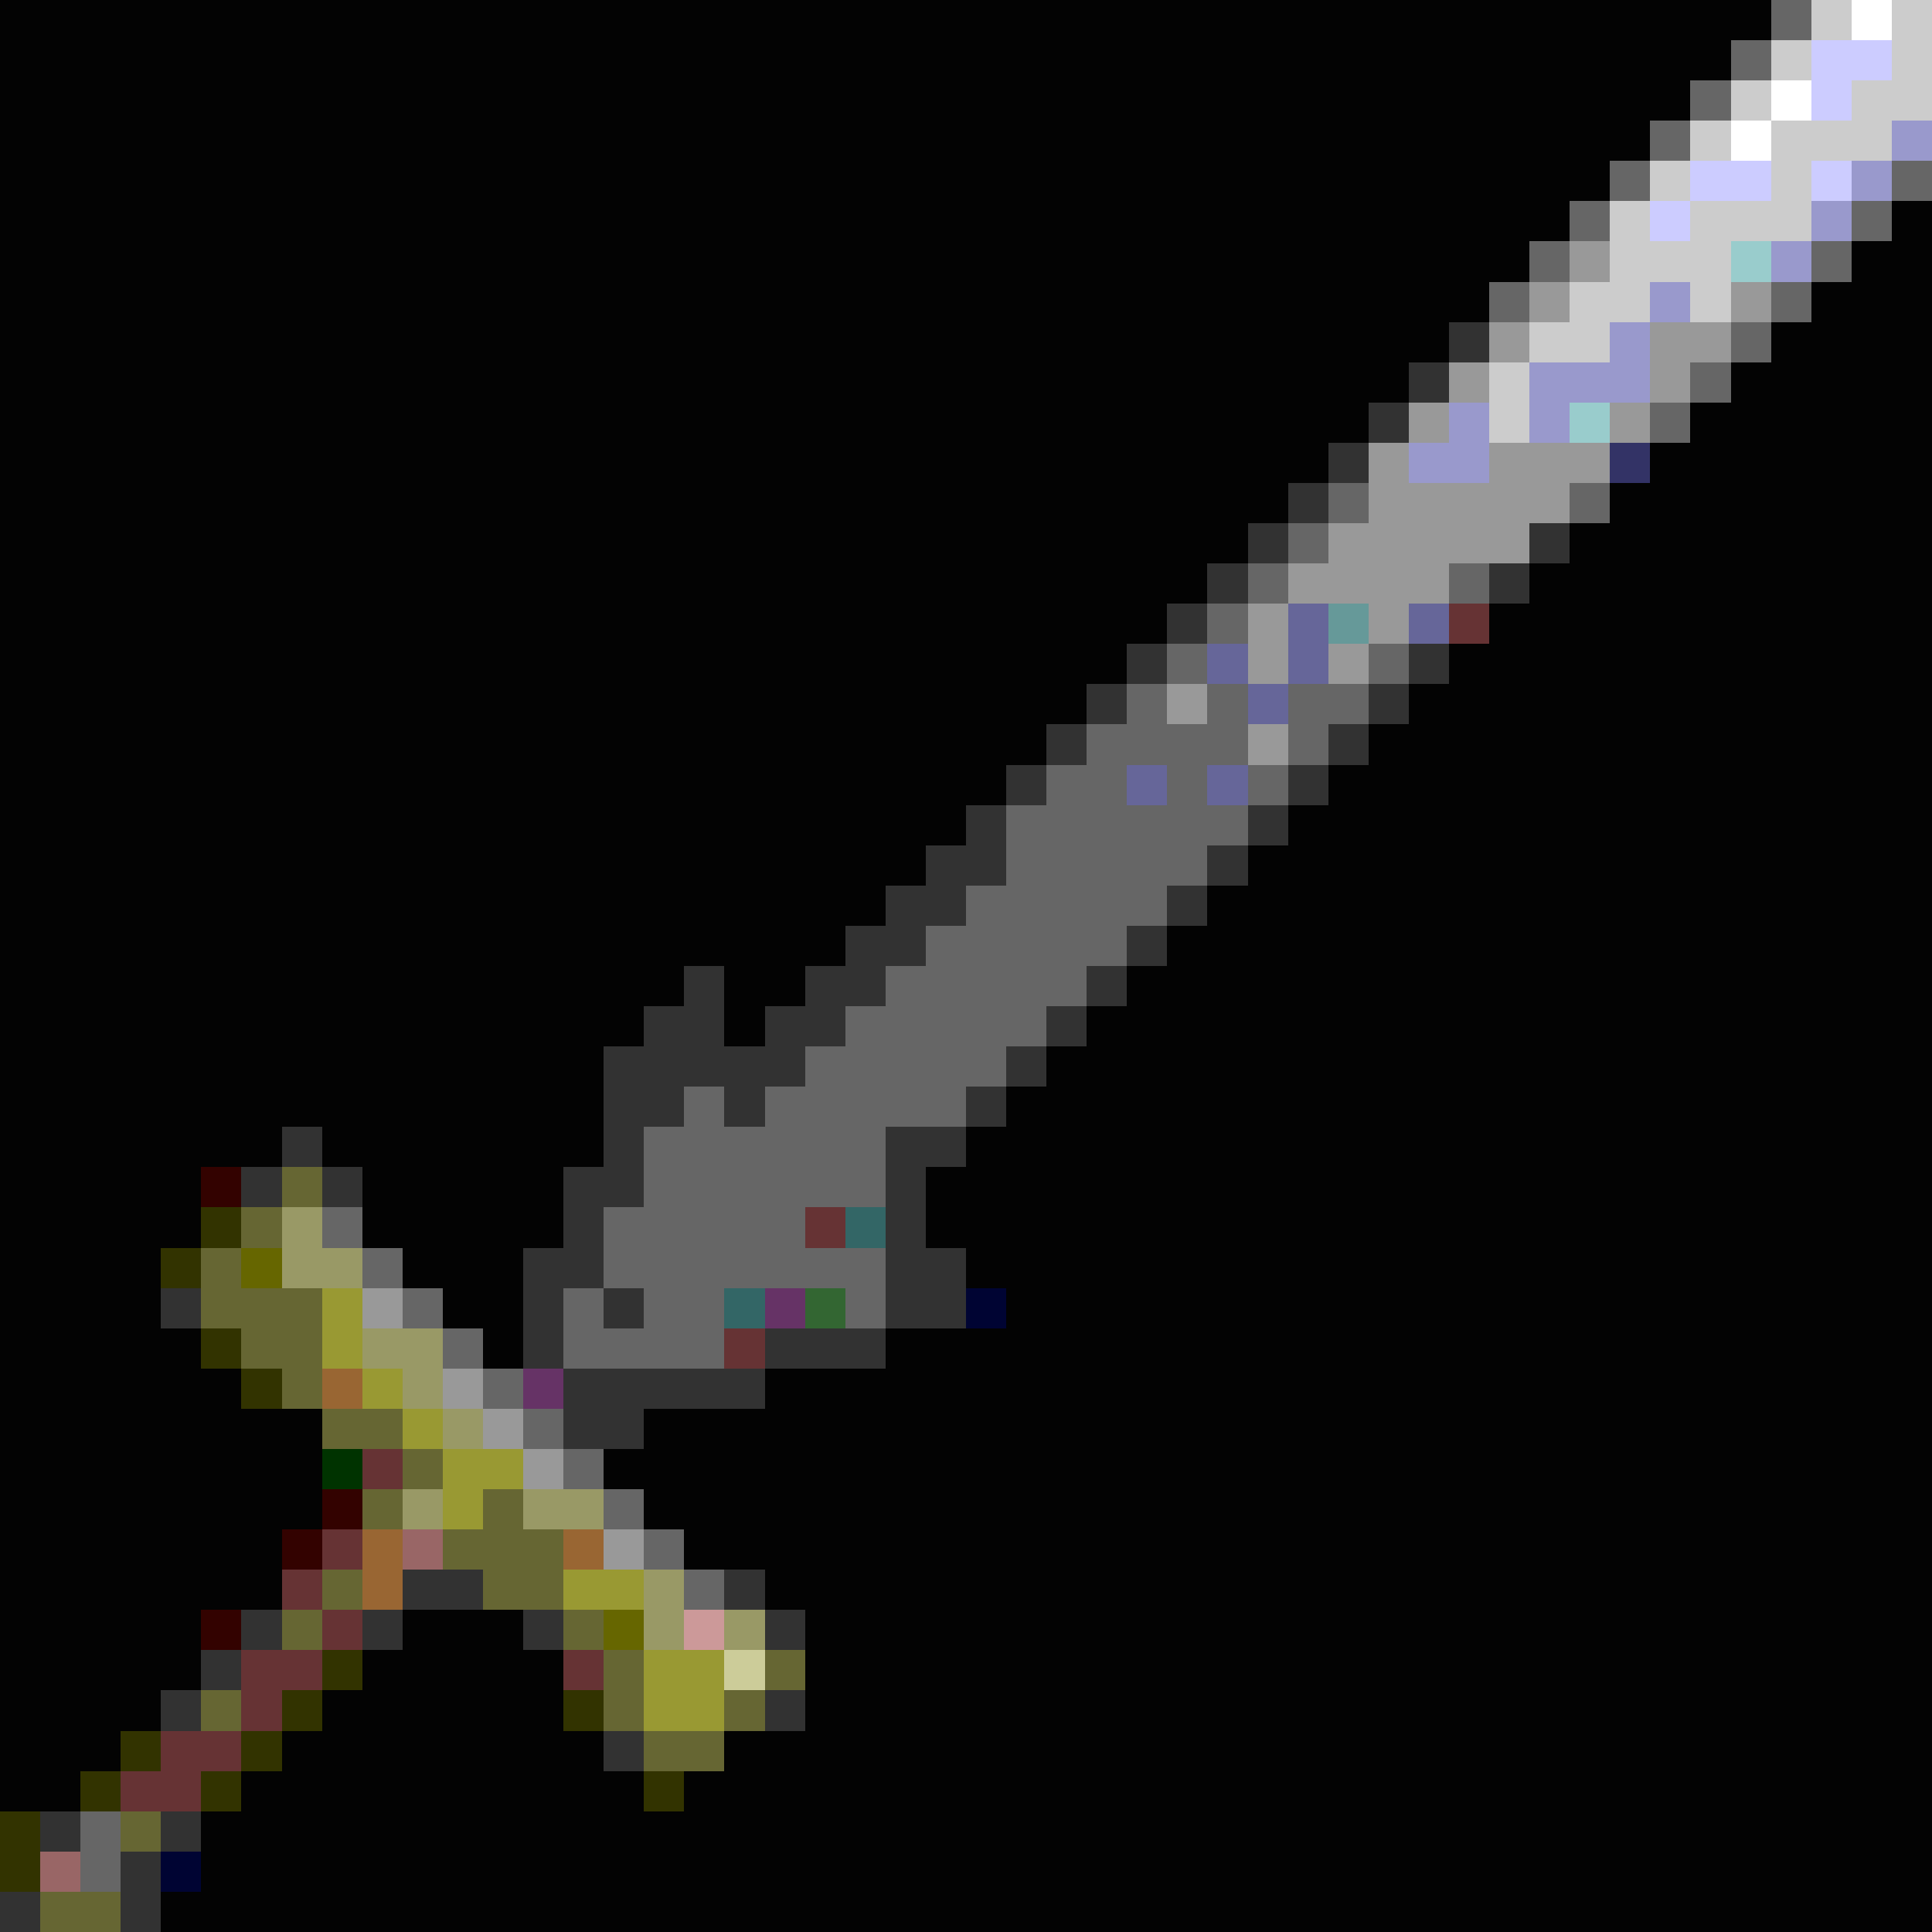
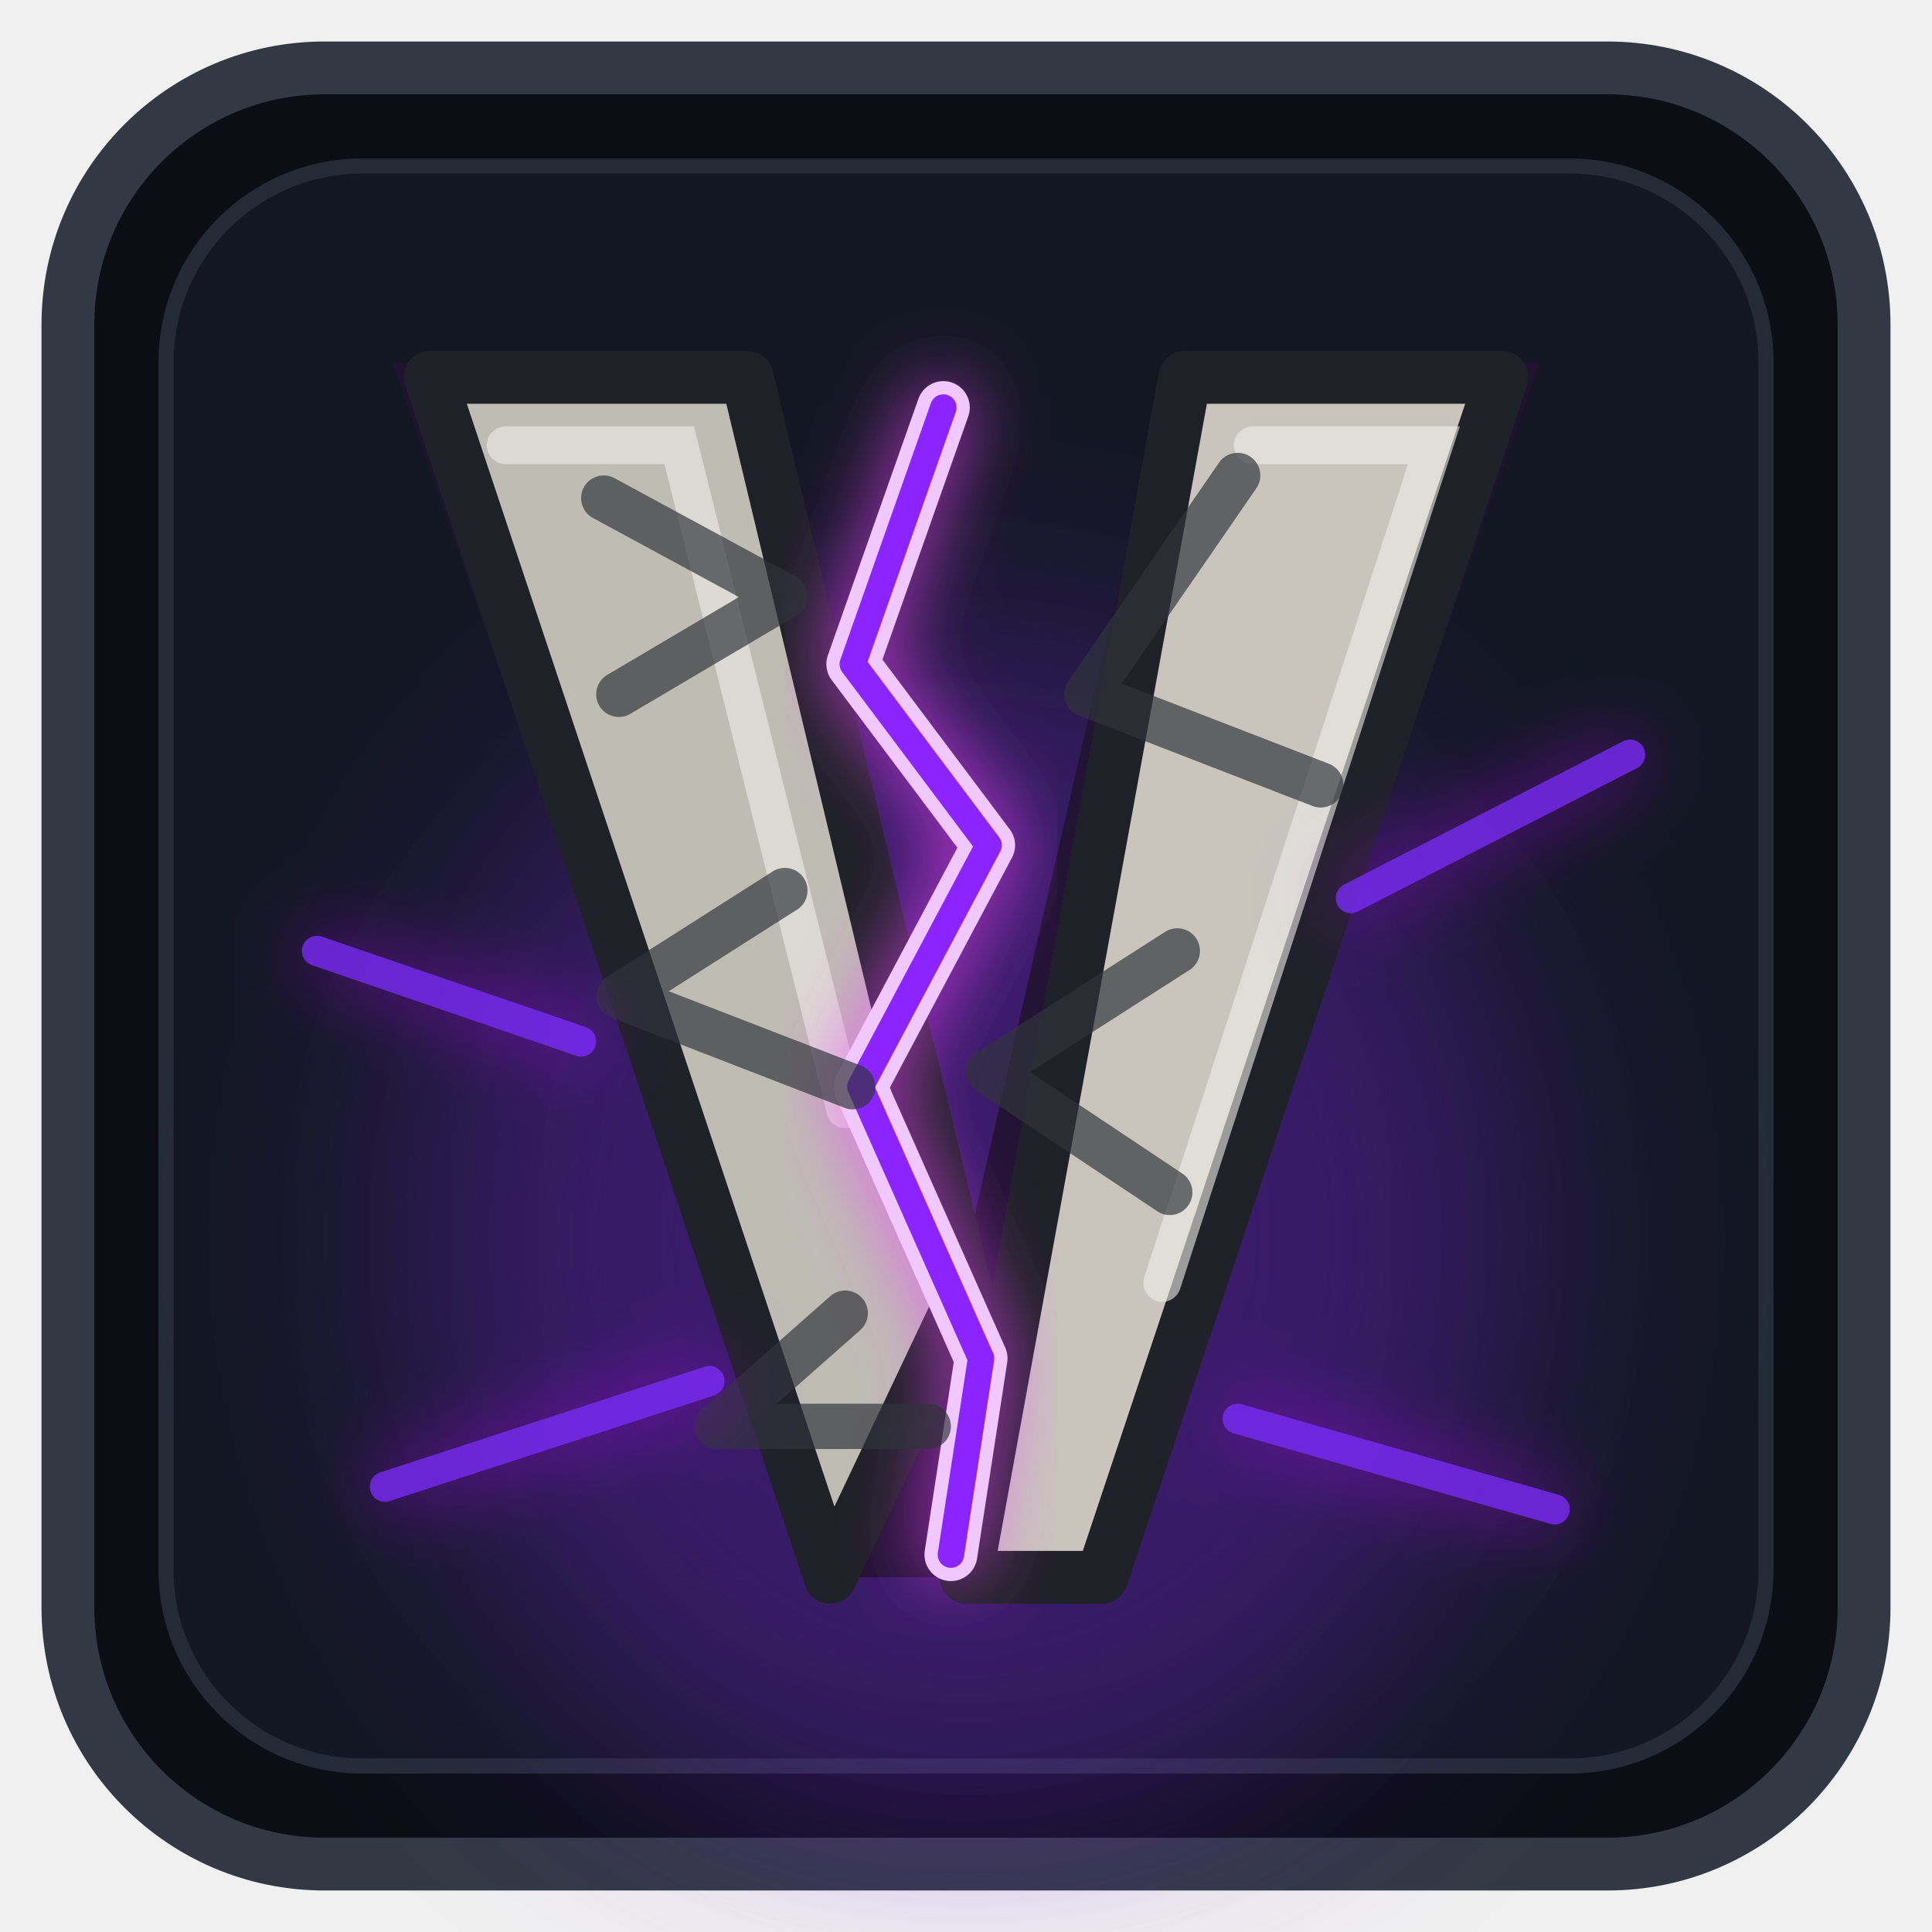
- <svg xmlns="http://www.w3.org/2000/svg" viewBox="0 -0.5 48 48" shape-rendering="crispEdges">
-   <path stroke="#030303" d="M0 0h44M0 1h43M0 2h42M0 3h41M0 4h40M0 5h39M47 5h1M0 6h38M46 6h2M0 7h37M45 7h3M0 8h36M44 8h4M0 9h35M43 9h5M0 10h34M42 10h6M0 11h33M41 11h7M0 12h32M40 12h8M0 13h31M39 13h9M0 14h30M38 14h10M0 15h29M37 15h11M0 16h28M36 16h12M0 17h27M35 17h13M0 18h26M34 18h14M0 19h25M33 19h15M0 20h24M32 20h16M0 21h23M31 21h17M0 22h22M30 22h18M0 23h21M29 23h19M0 24h17M18 24h2M28 24h20M0 25h16M18 25h1M27 25h21M0 26h15M26 26h22M0 27h15M25 27h23M0 28h7M8 28h7M24 28h24M0 29h5M9 29h5M23 29h25M0 30h5M9 30h5M23 30h25M0 31h4M10 31h3M24 31h24M0 32h4M11 32h2M25 32h23M0 33h5M12 33h1M22 33h26M0 34h6M19 34h29M0 35h8M16 35h32M0 36h8M15 36h33M0 37h8M16 37h32M0 38h7M17 38h31M0 39h7M19 39h29M0 40h5M10 40h3M20 40h28M0 41h5M9 41h5M20 41h28M0 42h4M8 42h6M20 42h28M0 43h3M7 43h8M18 43h30M0 44h2M6 44h10M17 44h31M5 45h43M5 46h43M4 47h44" />
-   <path stroke="#666666" d="M44 0h1M43 1h1M42 2h1M41 3h1M40 4h1M47 4h1M39 5h1M46 5h1M38 6h1M45 6h1M37 7h1M44 7h1M43 8h1M42 9h1M41 10h1M33 12h1M39 12h1M32 13h1M31 14h1M36 14h1M30 15h1M29 16h1M34 16h1M28 17h1M30 17h1M32 17h2M27 18h4M32 18h1M26 19h2M29 19h1M31 19h1M25 20h6M25 21h5M24 22h5M23 23h5M22 24h5M21 25h5M20 26h5M17 27h1M19 27h5M16 28h6M16 29h6M8 30h1M15 30h5M9 31h1M15 31h7M10 32h1M14 32h1M16 32h2M21 32h1M11 33h1M14 33h4M12 34h1M13 35h1M14 36h1M15 37h1M16 38h1M17 39h1M2 45h1M2 46h1" />
-   <path stroke="#cccccc" d="M45 0h1M47 0h1M44 1h1M47 1h1M43 2h1M46 2h2M42 3h1M44 3h3M41 4h1M44 4h1M40 5h1M42 5h3M40 6h3M39 7h2M42 7h1M38 8h2M37 9h1M37 10h1" />
-   <path stroke="#ffffff" d="M46 0h1M44 2h1M43 3h1" />
-   <path stroke="#ccccff" d="M45 1h2M45 2h1M42 4h2M45 4h1M41 5h1" />
-   <path stroke="#9999cc" d="M47 3h1M46 4h1M45 5h1M44 6h1M41 7h1M40 8h1M38 9h3M36 10h1M38 10h1M35 11h2" />
-   <path stroke="#999999" d="M39 6h1M38 7h1M43 7h1M37 8h1M41 8h2M36 9h1M41 9h1M35 10h1M40 10h1M34 11h1M37 11h3M34 12h5M33 13h5M32 14h4M31 15h1M34 15h1M31 16h1M33 16h1M29 17h1M31 18h1M9 32h1M11 34h1M12 35h1M13 36h1M15 38h1" />
-   <path stroke="#99cccc" d="M43 6h1M39 10h1" />
-   <path stroke="#323232" d="M36 8h1M35 9h1M34 10h1M33 11h1M32 12h1M31 13h1M38 13h1M30 14h1M37 14h1M29 15h1M28 16h1M35 16h1M27 17h1M34 17h1M26 18h1M33 18h1M25 19h1M32 19h1M24 20h1M31 20h1M23 21h2M30 21h1M22 22h2M29 22h1M21 23h2M28 23h1M17 24h1M20 24h2M27 24h1M16 25h2M19 25h2M26 25h1M15 26h5M25 26h1M15 27h2M18 27h1M24 27h1M7 28h1M15 28h1M22 28h2M6 29h1M8 29h1M14 29h2M22 29h1M14 30h1M22 30h1M13 31h2M22 31h2M4 32h1M13 32h1M15 32h1M22 32h2M13 33h1M19 33h3M14 34h5M14 35h2M10 39h2M18 39h1M6 40h1M9 40h1M13 40h1M19 40h1M5 41h1M4 42h1M19 42h1M15 43h1M1 45h1M4 45h1M3 46h1M0 47h1M3 47h1" />
-   <path stroke="#333366" d="M40 11h1" />
-   <path stroke="#666699" d="M32 15h1M35 15h1M30 16h1M32 16h1M31 17h1M28 19h1M30 19h1" />
-   <path stroke="#669999" d="M33 15h1" />
-   <path stroke="#663334" d="M36 15h1M20 30h1M18 33h1M9 36h1M8 38h1M7 39h1M8 40h1M6 41h2M14 41h1M6 42h1M4 43h2M3 44h2" />
-   <path stroke="#330200" d="M5 29h1M8 37h1M7 38h1M5 40h1" />
-   <path stroke="#666633" d="M7 29h1M6 30h1M5 31h1M5 32h3M6 33h2M7 34h1M8 35h2M10 36h1M9 37h1M12 37h1M11 38h3M8 39h1M12 39h2M7 40h1M14 40h1M15 41h1M19 41h1M5 42h1M15 42h1M18 42h1M16 43h2M3 45h1M1 47h2" />
-   <path stroke="#323300" d="M5 30h1M4 31h1M5 33h1M6 34h1M8 41h1M7 42h1M14 42h1M3 43h1M6 43h1M2 44h1M5 44h1M16 44h1M0 45h1M0 46h1" />
-   <path stroke="#999966" d="M7 30h1M7 31h2M9 33h2M10 34h1M11 35h1M10 37h1M13 37h2M16 39h1M16 40h1M18 40h1" />
-   <path stroke="#336666" d="M21 30h1M18 32h1" />
-   <path stroke="#666600" d="M6 31h1M15 40h1" />
-   <path stroke="#999933" d="M8 32h1M8 33h1M9 34h1M10 35h1M11 36h2M11 37h1M14 39h2M16 41h2M16 42h2" />
-   <path stroke="#663366" d="M19 32h1M13 34h1" />
-   <path stroke="#336632" d="M20 32h1" />
-   <path stroke="#000433" d="M24 32h1M4 46h1" />
-   <path stroke="#996633" d="M8 34h1M9 38h1M14 38h1M9 39h1" />
-   <path stroke="#003300" d="M8 36h1" />
-   <path stroke="#996666" d="M10 38h1M1 46h1" />
-   <path stroke="#cc9999" d="M17 40h1" />
-   <path stroke="#cccc99" d="M18 41h1" />
+ <svg xmlns="http://www.w3.org/2000/svg" viewBox="0 0 256 256">
+   <defs>
+     <linearGradient id="stone" x1="0%" y1="0%" x2="100%" y2="100%">
+       <stop offset="0%" stop-color="#f0eee8" />
+       <stop offset="34%" stop-color="#8a8990" />
+       <stop offset="68%" stop-color="#c9c6be" />
+       <stop offset="100%" stop-color="#53545d" />
+     </linearGradient>
+     <filter id="softGlow" x="-50%" y="-50%" width="200%" height="200%">
+       <feGaussianBlur stdDeviation="16" />
+     </filter>
+     <filter id="purpleGlow" x="-50%" y="-50%" width="200%" height="200%">
+       <feGaussianBlur stdDeviation="5" result="blur" />
+       <feColorMatrix in="blur" type="matrix" values="0.6 0 0 0 0.35 0 0.1 0 0 0 0.9 0 1 0 0.95 0 0 0 0.8 0" result="glow" />
+       <feMerge>
+         <feMergeNode in="glow" />
+         <feMergeNode in="SourceGraphic" />
+       </feMerge>
+     </filter>
+   </defs>
+   <rect x="9" y="9" width="238" height="238" rx="34" fill="#0b0e15" stroke="#323944" stroke-width="7" />
+   <rect x="22" y="22" width="212" height="212" rx="26" fill="#121722" stroke="#242b37" stroke-width="2" />
+   <ellipse cx="128" cy="164" rx="74" ry="80" fill="#7b20e6" opacity="0.36" filter="url(#softGlow)" />
+   <path d="M52 48h49l27 118 27-118h49l-56 161h-40L52 48z" fill="#211331" opacity="0.95" />
+   <path d="M57 50h42l29 121-18 38L57 50z" fill="#bfbcb4" stroke="#1f2128" stroke-width="7" stroke-linejoin="round" />
+   <path d="M157 50h42l-53 159h-18L157 50z" fill="#c9c5bd" stroke="#1f2128" stroke-width="7" stroke-linejoin="round" />
+   <path d="M67 59h23l22 88M166 59h24l-36 111" fill="none" stroke="#f0eee8" stroke-width="5" stroke-linecap="round" opacity="0.6" />
+   <path d="M125 54l-12 34 18 24-17 32 16 36-4 26" fill="none" stroke="#f1c7ff" stroke-width="7" stroke-linecap="round" stroke-linejoin="round" filter="url(#purpleGlow)" />
+   <path d="M125 54l-12 34 18 24-17 32 16 36-4 26" fill="none" stroke="#8b24ff" stroke-width="3.5" stroke-linecap="round" stroke-linejoin="round" />
+   <path d="M80 66l24 13-22 13M164 63l-20 29 31 12M104 118l-22 14 31 12M156 126l-25 16 24 16M112 174l-17 15h28" fill="none" stroke="#30333b" stroke-width="6" stroke-linecap="round" stroke-linejoin="round" opacity="0.68" />
+   <path d="M51 197l43-14M164 188l42 12M42 126l35 12M179 119l37-19" fill="none" stroke="#7f2cff" stroke-width="4" stroke-linecap="round" opacity="0.78" filter="url(#purpleGlow)" />
</svg>
